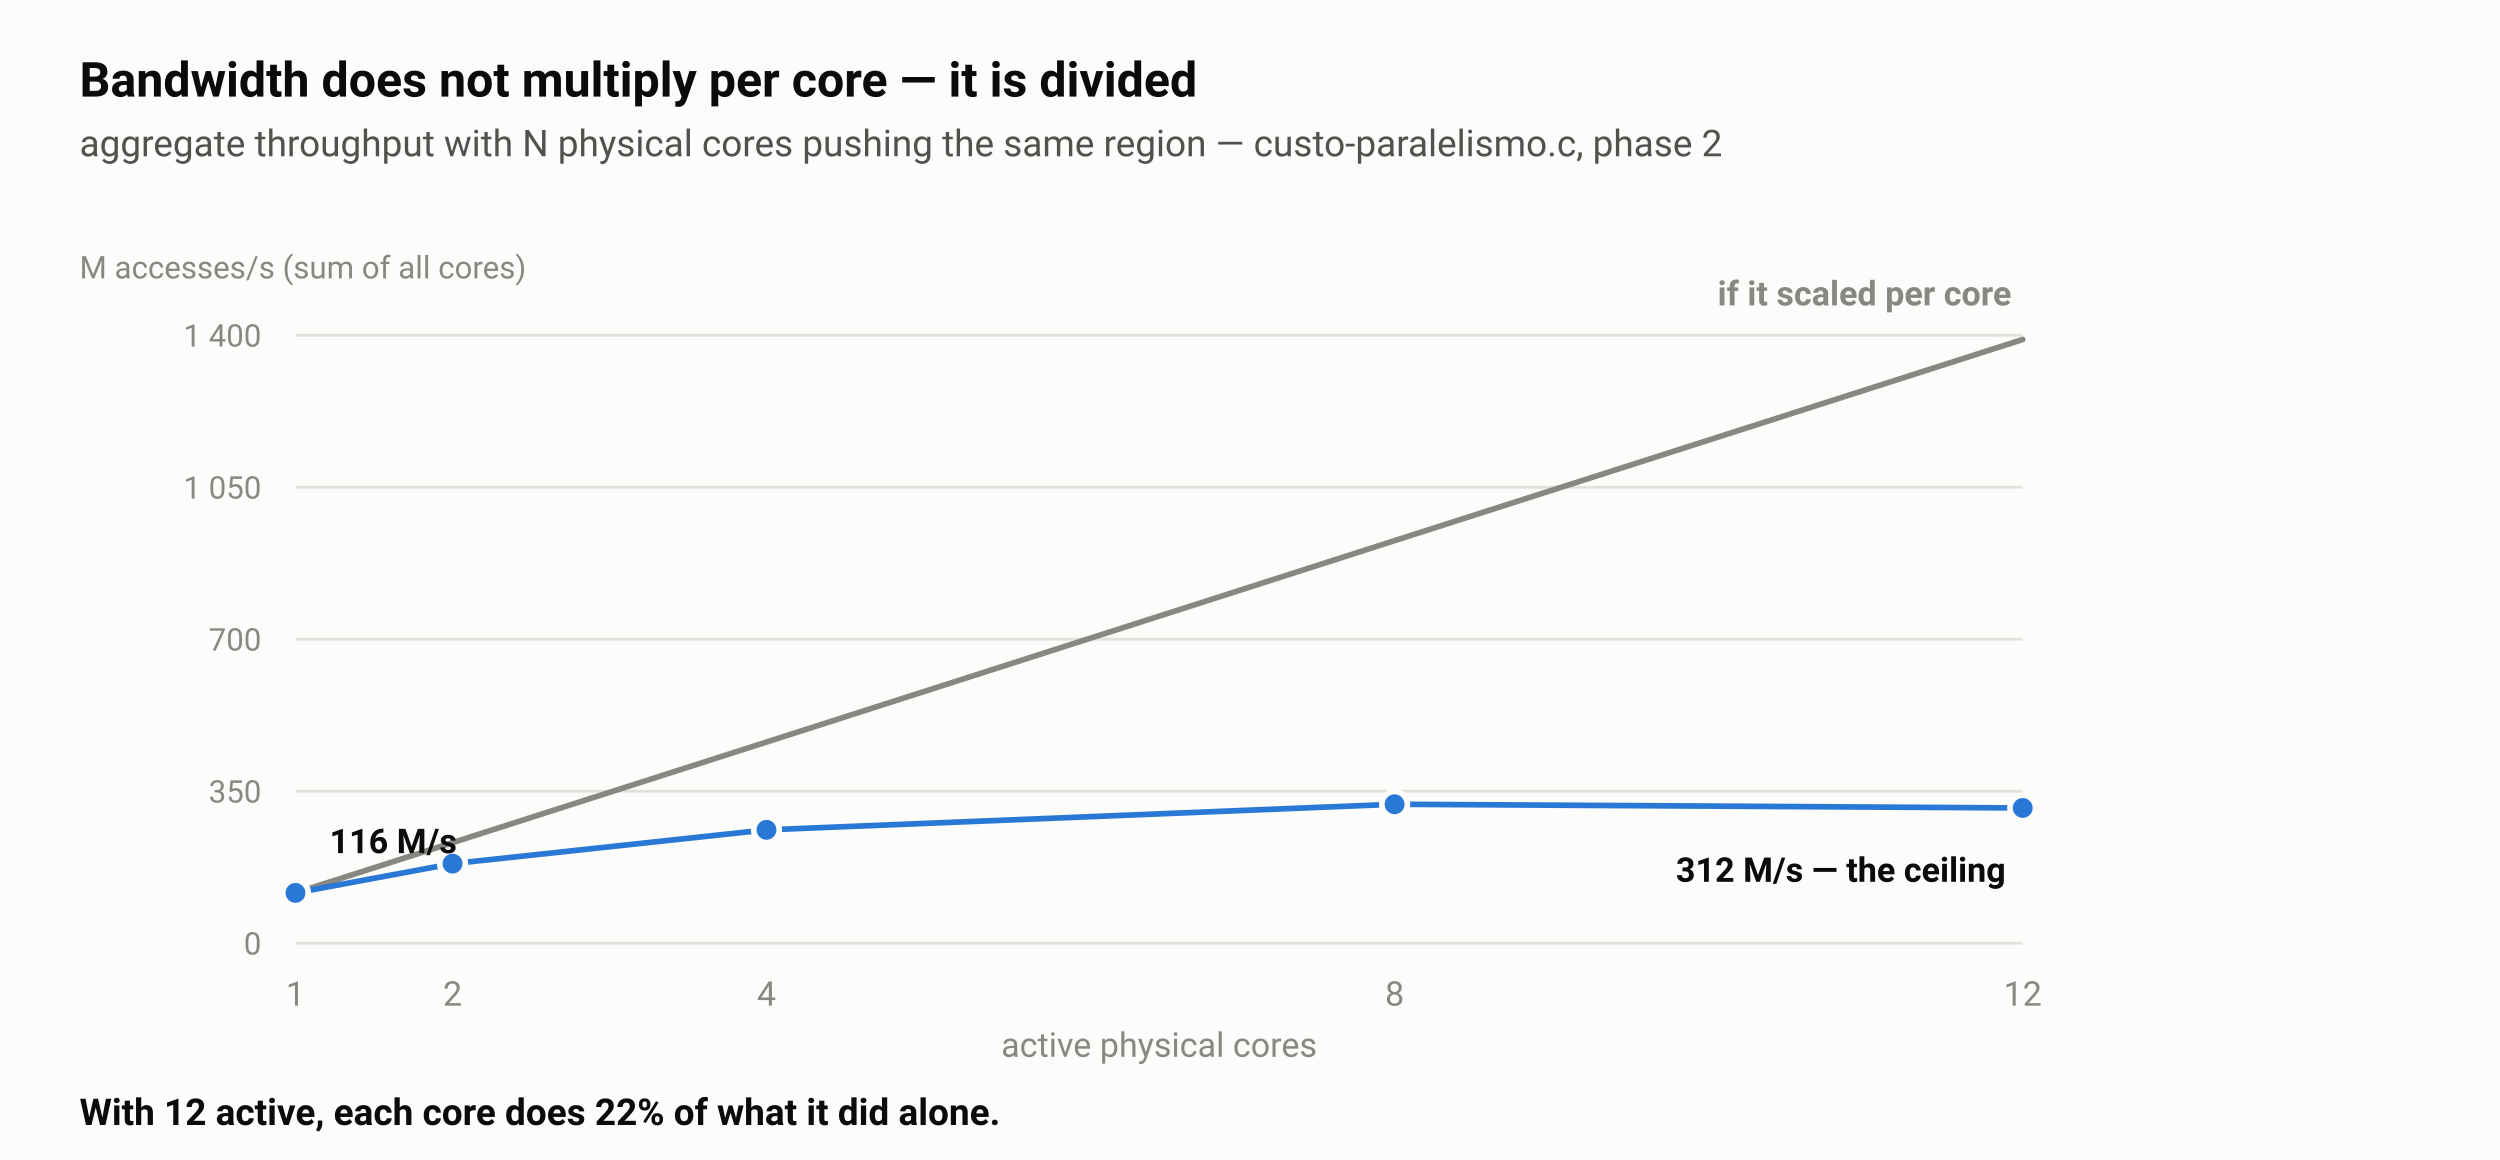
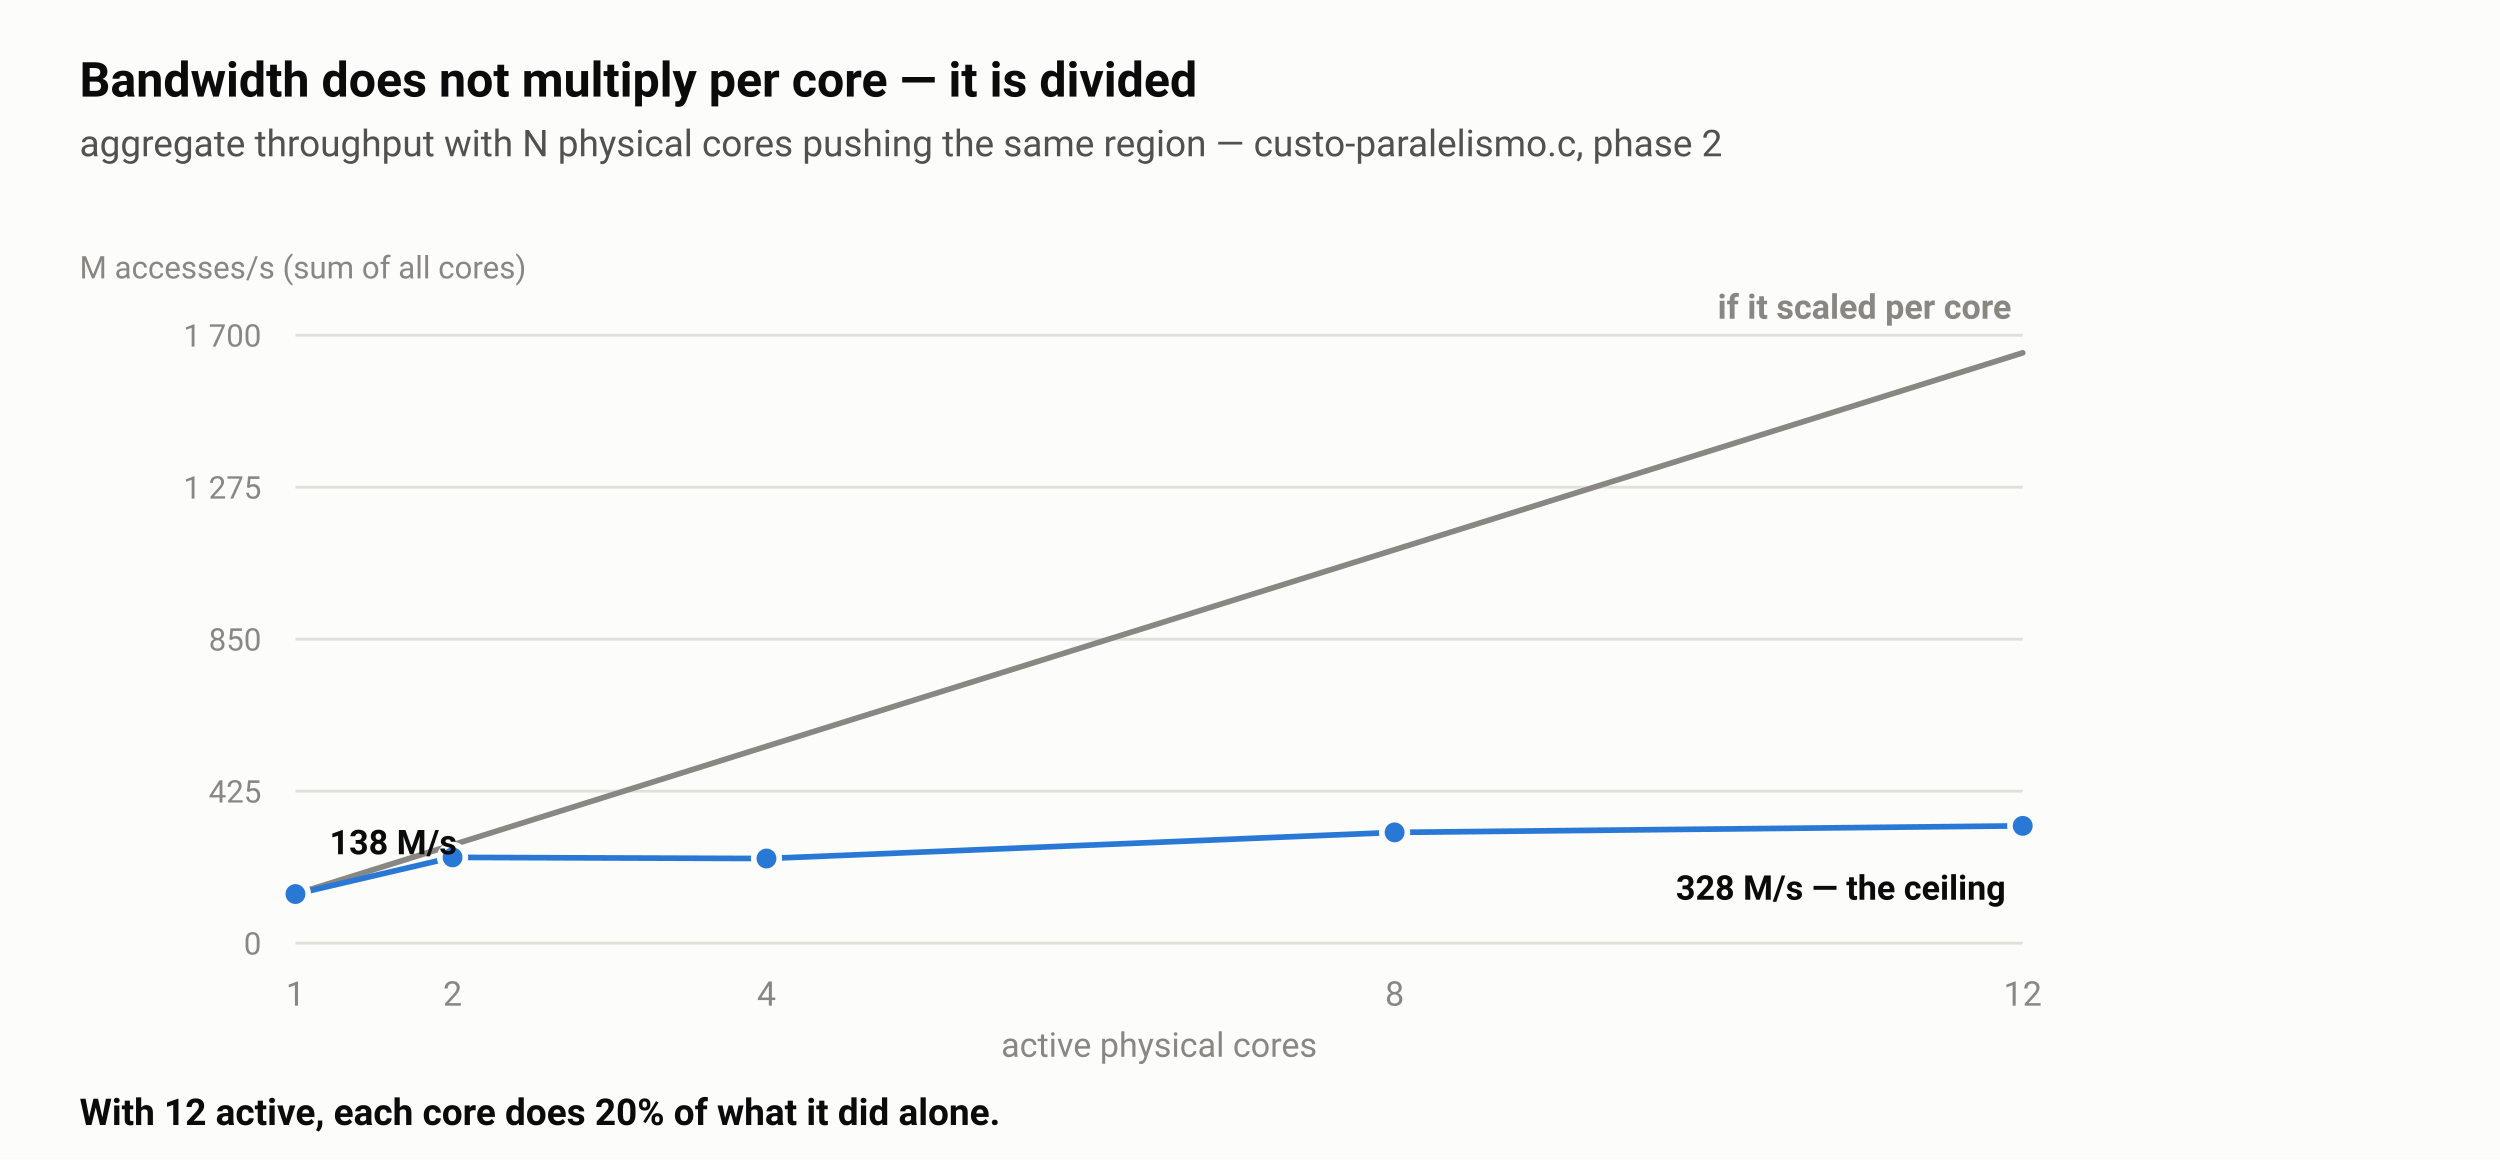
<svg xmlns="http://www.w3.org/2000/svg" viewBox="0 0 880 408" width="880" height="408" role="img" aria-labelledby="t d" font-family="system-ui, -apple-system, 'Segoe UI', Roboto, sans-serif">
  <rect width="880" height="408" fill="#fcfcfb" />
  <text x="28.0" y="34.0" fill="#0b0b0b" font-size="17" font-weight="600" text-anchor="start" font-family="system-ui, -apple-system, 'Segoe UI', Roboto, sans-serif">Bandwidth does not multiply per core — it is divided</text>
  <text x="28.0" y="55.0" fill="#52514e" font-size="13" font-weight="400" text-anchor="start" font-family="system-ui, -apple-system, 'Segoe UI', Roboto, sans-serif">aggregate throughput with N physical cores pushing the same region — custo-paralelismo.c, phase 2</text>
  <line x1="104.0" y1="332.0" x2="712.0" y2="332.0" stroke="#e1e0d9" stroke-width="1" />
  <text x="92.0" y="336.0" fill="#898781" font-size="11" font-weight="400" text-anchor="end" font-family="system-ui, -apple-system, 'Segoe UI', Roboto, sans-serif" font-variant-numeric="tabular-nums">0</text>
  <line x1="104.0" y1="278.5" x2="712.0" y2="278.5" stroke="#e1e0d9" stroke-width="1" />
-   <text x="92.0" y="282.5" fill="#898781" font-size="11" font-weight="400" text-anchor="end" font-family="system-ui, -apple-system, 'Segoe UI', Roboto, sans-serif" font-variant-numeric="tabular-nums">350</text>
+   <text x="92.0" y="282.5" fill="#898781" font-size="11" font-weight="400" text-anchor="end" font-family="system-ui, -apple-system, 'Segoe UI', Roboto, sans-serif" font-variant-numeric="tabular-nums">425</text>
  <line x1="104.0" y1="225.0" x2="712.0" y2="225.0" stroke="#e1e0d9" stroke-width="1" />
-   <text x="92.0" y="229.0" fill="#898781" font-size="11" font-weight="400" text-anchor="end" font-family="system-ui, -apple-system, 'Segoe UI', Roboto, sans-serif" font-variant-numeric="tabular-nums">700</text>
+   <text x="92.0" y="229.0" fill="#898781" font-size="11" font-weight="400" text-anchor="end" font-family="system-ui, -apple-system, 'Segoe UI', Roboto, sans-serif" font-variant-numeric="tabular-nums">850</text>
  <line x1="104.0" y1="171.5" x2="712.0" y2="171.5" stroke="#e1e0d9" stroke-width="1" />
-   <text x="92.0" y="175.5" fill="#898781" font-size="11" font-weight="400" text-anchor="end" font-family="system-ui, -apple-system, 'Segoe UI', Roboto, sans-serif" font-variant-numeric="tabular-nums">1 050</text>
+   <text x="92.0" y="175.5" fill="#898781" font-size="11" font-weight="400" text-anchor="end" font-family="system-ui, -apple-system, 'Segoe UI', Roboto, sans-serif" font-variant-numeric="tabular-nums">1 275</text>
  <line x1="104.0" y1="118.0" x2="712.0" y2="118.0" stroke="#e1e0d9" stroke-width="1" />
-   <text x="92.0" y="122.0" fill="#898781" font-size="11" font-weight="400" text-anchor="end" font-family="system-ui, -apple-system, 'Segoe UI', Roboto, sans-serif" font-variant-numeric="tabular-nums">1 400</text>
+   <text x="92.0" y="122.0" fill="#898781" font-size="11" font-weight="400" text-anchor="end" font-family="system-ui, -apple-system, 'Segoe UI', Roboto, sans-serif" font-variant-numeric="tabular-nums">1 700</text>
  <text x="28.0" y="98.0" fill="#898781" font-size="11" font-weight="400" text-anchor="start" font-family="system-ui, -apple-system, 'Segoe UI', Roboto, sans-serif">M accesses/s (sum of all cores)</text>
-   <polyline points="104.0,314.3 159.3,296.6 269.8,261.2 490.9,190.3 712.0,119.5" fill="none" stroke="#898781" stroke-width="2" stroke-linejoin="round" stroke-linecap="round" />
-   <text x="708.0" y="107.5" fill="#898781" font-size="12" font-weight="600" text-anchor="end" font-family="system-ui, -apple-system, 'Segoe UI', Roboto, sans-serif">if it scaled per core</text>
-   <polyline points="104.0,314.3 159.3,304.0 269.8,292.1 490.9,283.1 712.0,284.4" fill="none" stroke="#2a78d6" stroke-width="2" stroke-linejoin="round" stroke-linecap="round" />
-   <circle cx="104.0" cy="314.3" r="4.5" fill="#2a78d6" stroke="#fcfcfb" stroke-width="2" />
-   <circle cx="159.3" cy="304.0" r="4.5" fill="#2a78d6" stroke="#fcfcfb" stroke-width="2" />
-   <circle cx="269.8" cy="292.1" r="4.5" fill="#2a78d6" stroke="#fcfcfb" stroke-width="2" />
-   <circle cx="490.9" cy="283.1" r="4.5" fill="#2a78d6" stroke="#fcfcfb" stroke-width="2" />
-   <circle cx="712.0" cy="284.4" r="4.5" fill="#2a78d6" stroke="#fcfcfb" stroke-width="2" />
-   <text x="706.0" y="310.4" fill="#0b0b0b" font-size="12" font-weight="600" text-anchor="end" font-family="system-ui, -apple-system, 'Segoe UI', Roboto, sans-serif" font-variant-numeric="tabular-nums">312 M/s — the ceiling</text>
-   <text x="116.0" y="300.3" fill="#0b0b0b" font-size="12" font-weight="600" text-anchor="start" font-family="system-ui, -apple-system, 'Segoe UI', Roboto, sans-serif" font-variant-numeric="tabular-nums">116 M/s</text>
+   <polyline points="104.0,314.7 159.3,297.4 269.8,262.7 490.9,193.5 712.0,124.2" fill="none" stroke="#898781" stroke-width="2" stroke-linejoin="round" stroke-linecap="round" />
+   <text x="708.0" y="112.2" fill="#898781" font-size="12" font-weight="600" text-anchor="end" font-family="system-ui, -apple-system, 'Segoe UI', Roboto, sans-serif">if it scaled per core</text>
+   <polyline points="104.0,314.7 159.3,301.8 269.8,302.2 490.9,293.0 712.0,290.7" fill="none" stroke="#2a78d6" stroke-width="2" stroke-linejoin="round" stroke-linecap="round" />
+   <circle cx="104.0" cy="314.7" r="4.5" fill="#2a78d6" stroke="#fcfcfb" stroke-width="2" />
+   <circle cx="159.3" cy="301.8" r="4.5" fill="#2a78d6" stroke="#fcfcfb" stroke-width="2" />
+   <circle cx="269.8" cy="302.2" r="4.5" fill="#2a78d6" stroke="#fcfcfb" stroke-width="2" />
+   <circle cx="490.9" cy="293.0" r="4.5" fill="#2a78d6" stroke="#fcfcfb" stroke-width="2" />
+   <circle cx="712.0" cy="290.7" r="4.5" fill="#2a78d6" stroke="#fcfcfb" stroke-width="2" />
+   <text x="706.0" y="316.7" fill="#0b0b0b" font-size="12" font-weight="600" text-anchor="end" font-family="system-ui, -apple-system, 'Segoe UI', Roboto, sans-serif" font-variant-numeric="tabular-nums">328 M/s — the ceiling</text>
+   <text x="116.0" y="300.7" fill="#0b0b0b" font-size="12" font-weight="600" text-anchor="start" font-family="system-ui, -apple-system, 'Segoe UI', Roboto, sans-serif" font-variant-numeric="tabular-nums">138 M/s</text>
  <text x="104.0" y="354.0" fill="#898781" font-size="12" font-weight="400" text-anchor="middle" font-family="system-ui, -apple-system, 'Segoe UI', Roboto, sans-serif" font-variant-numeric="tabular-nums">1</text>
  <text x="159.3" y="354.0" fill="#898781" font-size="12" font-weight="400" text-anchor="middle" font-family="system-ui, -apple-system, 'Segoe UI', Roboto, sans-serif" font-variant-numeric="tabular-nums">2</text>
  <text x="269.8" y="354.0" fill="#898781" font-size="12" font-weight="400" text-anchor="middle" font-family="system-ui, -apple-system, 'Segoe UI', Roboto, sans-serif" font-variant-numeric="tabular-nums">4</text>
  <text x="490.9" y="354.0" fill="#898781" font-size="12" font-weight="400" text-anchor="middle" font-family="system-ui, -apple-system, 'Segoe UI', Roboto, sans-serif" font-variant-numeric="tabular-nums">8</text>
  <text x="712.0" y="354.0" fill="#898781" font-size="12" font-weight="400" text-anchor="middle" font-family="system-ui, -apple-system, 'Segoe UI', Roboto, sans-serif" font-variant-numeric="tabular-nums">12</text>
  <text x="408.0" y="372.0" fill="#898781" font-size="12" font-weight="400" text-anchor="middle" font-family="system-ui, -apple-system, 'Segoe UI', Roboto, sans-serif">active physical cores</text>
-   <text x="28.0" y="396.0" fill="#0b0b0b" font-size="13" font-weight="600" text-anchor="start" font-family="system-ui, -apple-system, 'Segoe UI', Roboto, sans-serif">With 12 active, each core does 22% of what it did alone.</text>
+   <text x="28.0" y="396.0" fill="#0b0b0b" font-size="13" font-weight="600" text-anchor="start" font-family="system-ui, -apple-system, 'Segoe UI', Roboto, sans-serif">With 12 active, each core does 20% of what it did alone.</text>
</svg>
